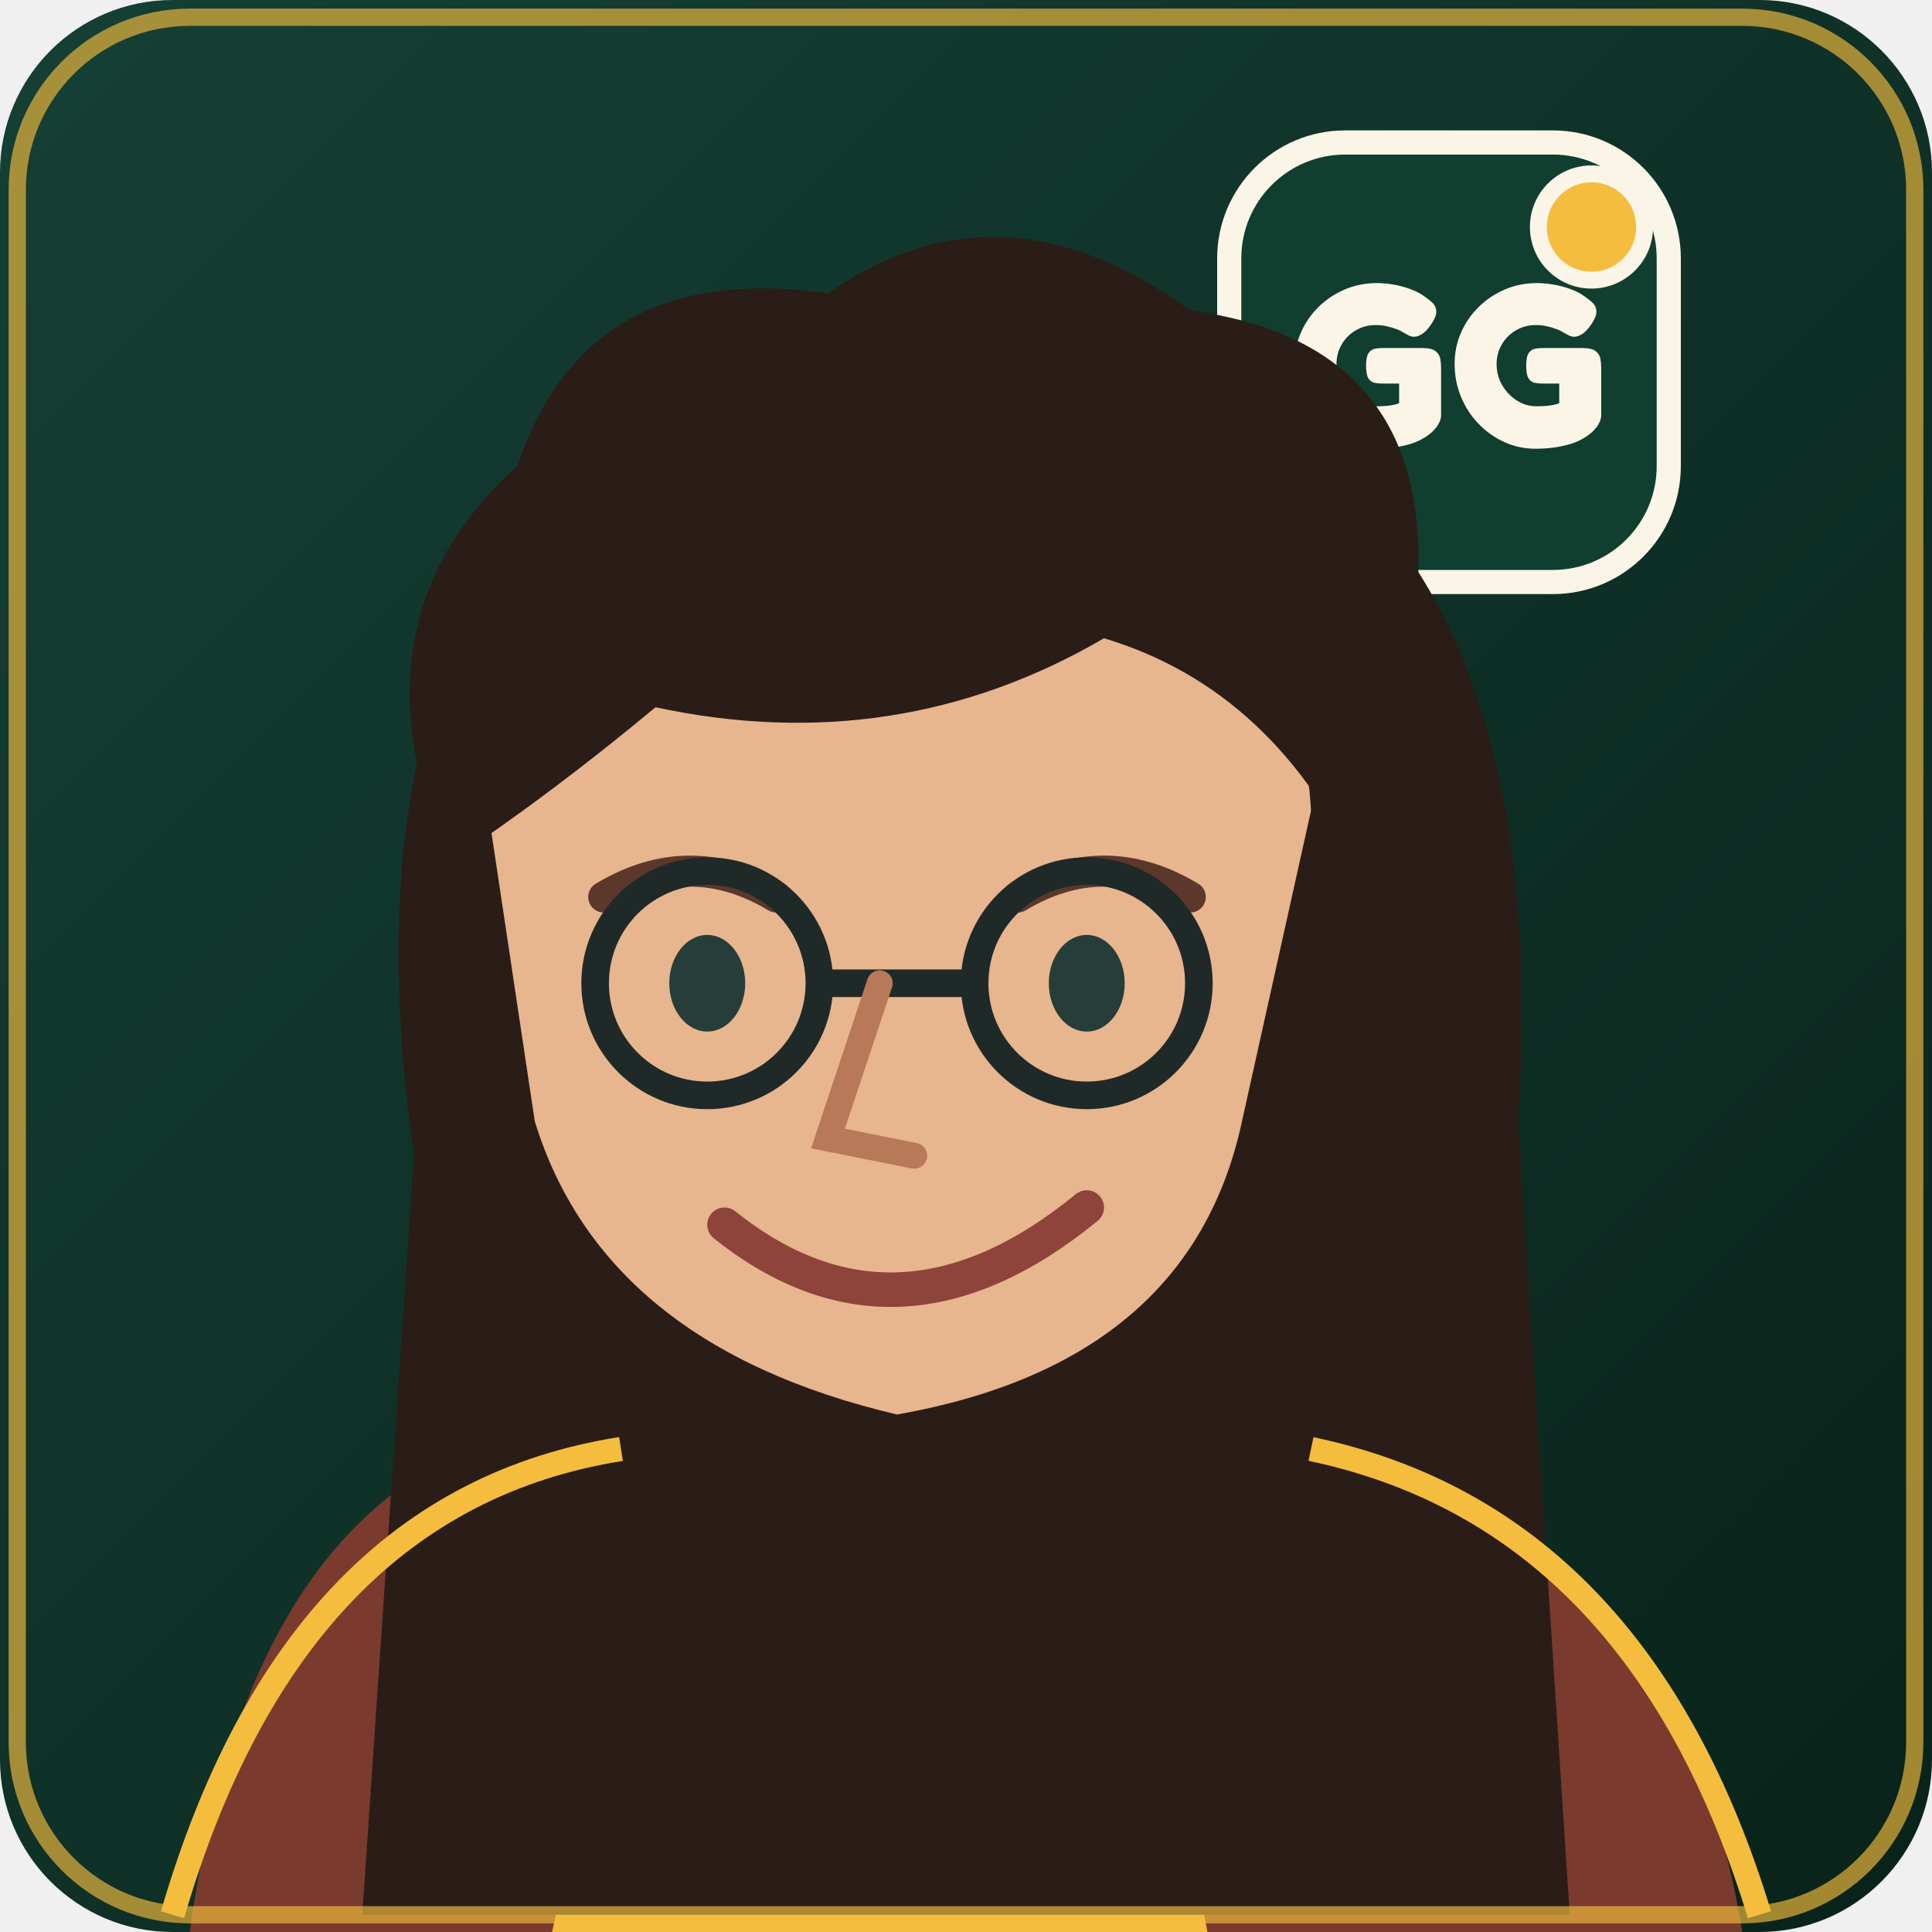
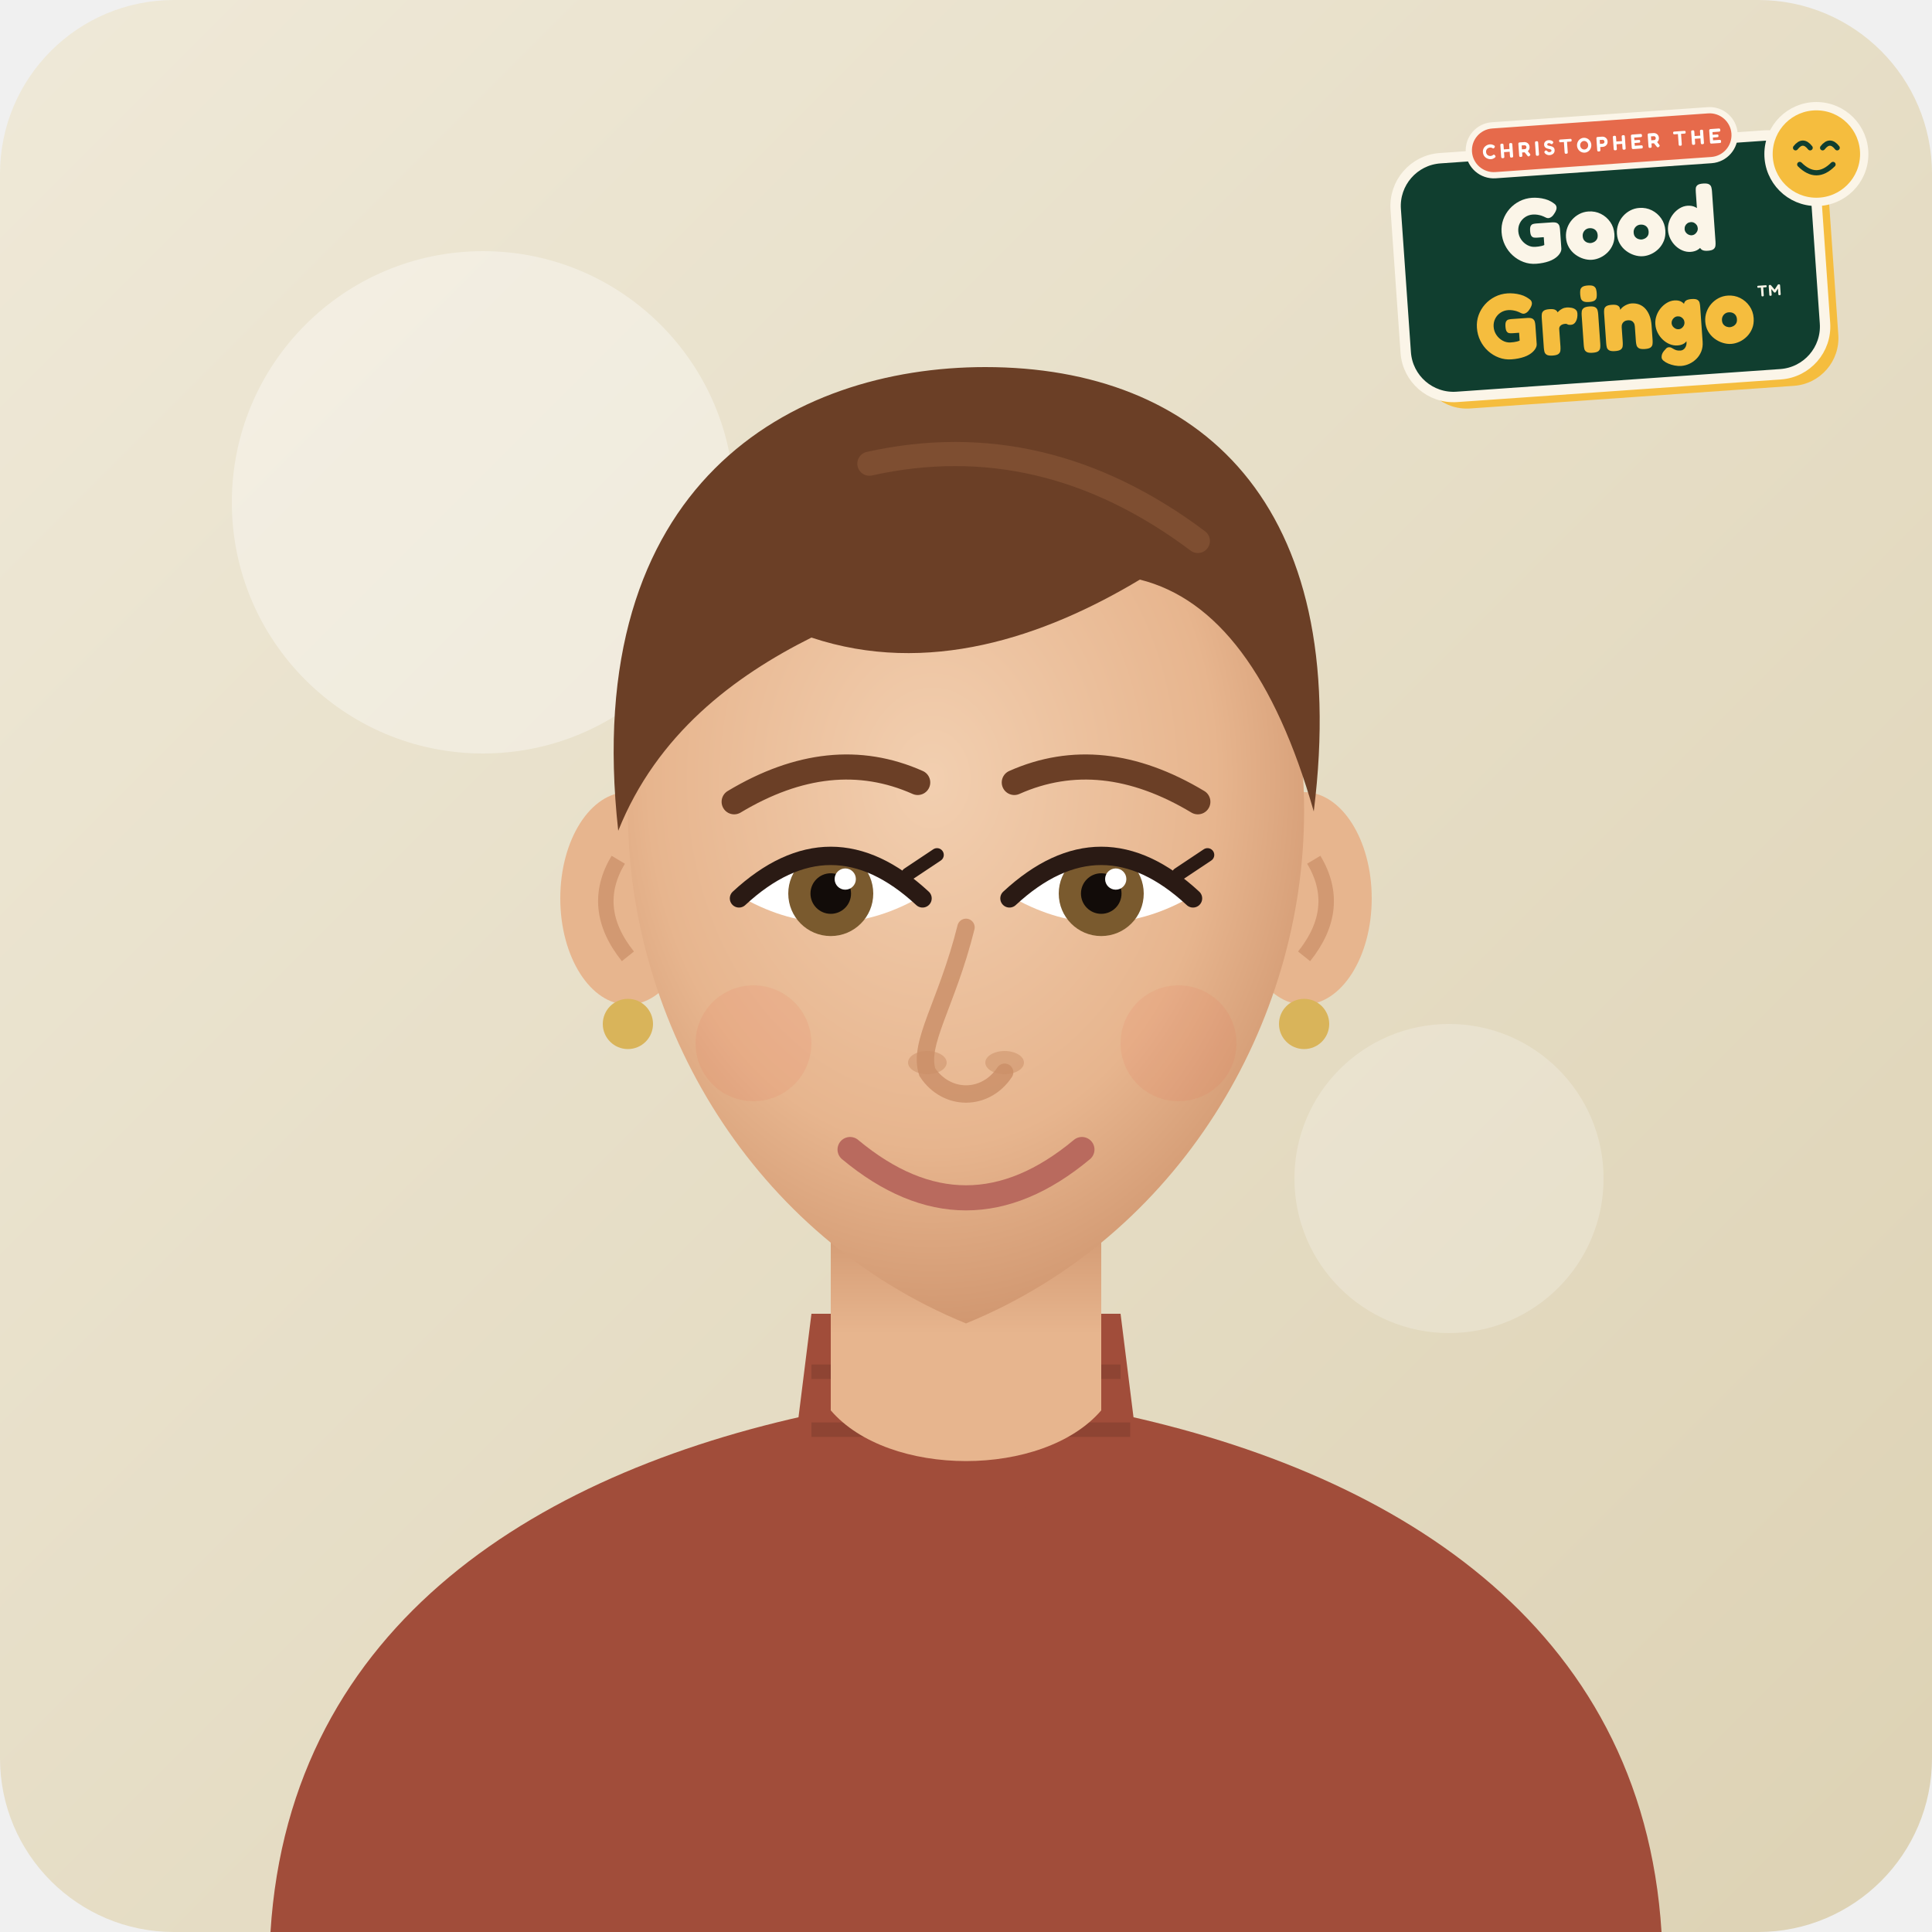
- <svg xmlns="http://www.w3.org/2000/svg" viewBox="0 0 112 112" role="img" aria-label="Cartoon portrait: AI persona, Local Research, Paraguay">
+ <svg xmlns="http://www.w3.org/2000/svg" viewBox="0 0 200 200" role="img" aria-label="Cartoon portrait: AI persona, Local Research, Paraguay">
  <defs>
    <linearGradient id="bg" x1="0" y1="0" x2="1" y2="1">
-       <stop stop-color="#163f36" />
-       <stop offset="1" stop-color="#082319" />
+       <stop stop-color="#efe9d8" />
+       <stop offset="1" stop-color="#ddd2b4" />
+     </linearGradient>
+     <radialGradient id="sk" cx="45%" cy="38%" r="70%">
+       <stop offset="0" stop-color="#f2cfb0" />
+       <stop offset=".6" stop-color="#e7b58e" />
+       <stop offset="1" stop-color="#c98d66" />
+     </radialGradient>
+     <linearGradient id="nk" x1="0" y1="0" x2="0" y2="1">
+       <stop stop-color="#c98d66" />
+       <stop offset=".55" stop-color="#e7b58e" />
    </linearGradient>
  </defs>
-   <rect width="112" height="112" rx="10" fill="url(#bg)" />
-   <svg x="70" y="7" width="28" height="28" viewBox="0 0 400 400">
-     <rect x="18" y="18" width="364" height="364" rx="96" fill="#103E2F" stroke="#FBF5E8" stroke-width="20" />
-     <path d="M138.92 271.61Q125.24 271.61 113.175 266.1Q101.11 260.59 91.8 250.9Q82.49 241.21 77.265 228.48Q72.04 215.75 72.04 201.31Q72.04 187.44 77.36 175.375Q82.68 163.31 92.085 154.095Q101.49 144.88 113.84 139.655Q126.19 134.43 140.25 134.43Q146.33 134.43 153.36 135.57Q160.39 136.71 167.135 139.085Q173.88 141.46 178.82 144.88Q182.81 147.54 186.135 150.58Q189.46 153.62 189.46 158.18Q189.46 160.46 188.32 163.12Q187.18 165.78 185.09 168.82Q181.48 174.14 177.87 176.515Q174.26 178.89 171.03 178.89Q168.94 178.89 166.755 177.845Q164.57 176.8 160.77 174.52Q159.63 173.76 156.4 172.525Q153.17 171.29 148.705 170.245Q144.24 169.2 139.3 169.2Q130.37 169.2 122.96 173.475Q115.55 177.75 111.18 185.16Q106.81 192.57 106.81 201.69Q106.81 211.0 111.37 218.885Q115.93 226.77 123.435 231.615Q130.94 236.46 139.68 236.46Q143.1 236.46 146.425 236.27Q149.75 236.08 152.98 235.51Q156.21 234.94 158.68 233.99V217.65H144.62Q141.2 217.65 138.16 216.985Q135.12 216.32 133.22 213.28Q131.32 210.24 131.32 202.83Q131.32 195.42 133.41 192.38Q135.5 189.34 138.73 188.77Q141.96 188.2 145.19 188.2H178.44Q186.04 188.39 189.08 190.955Q192.12 193.52 192.785 197.13Q193.45 200.74 193.45 204.73V243.68Q193.45 249.0 188.89 254.605Q184.33 260.21 176.54 264.2Q171.79 266.67 165.9 268.285Q160.01 269.9 153.265 270.755Q146.52 271.61 138.92 271.61ZM271.53 271.61Q257.85 271.61 245.785 266.1Q233.72 260.59 224.41 250.9Q215.1 241.21 209.875 228.48Q204.65 215.75 204.65 201.31Q204.65 187.44 209.97 175.375Q215.29 163.31 224.695 154.095Q234.1 144.88 246.45 139.655Q258.8 134.43 272.86 134.43Q278.94 134.43 285.97 135.57Q293.0 136.71 299.745 139.085Q306.49 141.46 311.43 144.88Q315.42 147.54 318.745 150.58Q322.07 153.62 322.07 158.18Q322.07 160.46 320.93 163.12Q319.79 165.78 317.7 168.82Q314.09 174.14 310.48 176.515Q306.87 178.89 303.64 178.89Q301.55 178.89 299.365 177.845Q297.18 176.8 293.38 174.52Q292.24 173.76 289.01 172.525Q285.78 171.29 281.315 170.245Q276.85 169.2 271.91 169.2Q262.98 169.2 255.57 173.475Q248.16 177.75 243.79 185.16Q239.42 192.57 239.42 201.69Q239.42 211.0 243.98 218.885Q248.54 226.77 256.045 231.615Q263.55 236.46 272.29 236.46Q275.71 236.46 279.035 236.27Q282.36 236.08 285.59 235.51Q288.82 234.94 291.29 233.99V217.65H277.23Q273.81 217.65 270.77 216.985Q267.73 216.32 265.83 213.28Q263.93 210.24 263.93 202.83Q263.93 195.42 266.02 192.38Q268.11 189.34 271.34 188.77Q274.57 188.2 277.8 188.2H311.05Q318.65 188.39 321.69 190.955Q324.73 193.52 325.395 197.13Q326.06 200.74 326.06 204.73V243.68Q326.06 249.0 321.5 254.605Q316.94 260.21 309.15 264.2Q304.4 266.67 298.51 268.285Q292.62 269.9 285.875 270.755Q279.13 271.61 271.53 271.61Z" fill="#FBF5E8" />
-     <circle cx="318" cy="88" r="44" fill="#F5BD3E" stroke="#FBF5E8" stroke-width="14" />
+   <rect width="200" height="200" rx="18" fill="url(#bg)" />
+   <circle cx="50" cy="52" r="26" fill="#fff" opacity=".35" />
+   <circle cx="150" cy="122" r="16" fill="#fff" opacity=".22" />
+   <path d="M28 200 C30 168 56 152 86 146 L114 146 C144 152 170 168 172 200 Z" fill="#a14d3a" />
+   <path d="M84 136 L116 136 L118 152 C108 158 92 158 82 152 Z" fill="#a14d3a" />
+   <path d="M84 142 L116 142 M84 148 L117 148" stroke="#000" stroke-opacity=".12" stroke-width="1.5" />
+   <path d="M86 122 L86 146 C92 153 108 153 114 146 L114 122 Z" fill="url(#nk)" />
+   <ellipse cx="65" cy="93" rx="7" ry="11" fill="#e7b58e" />
+   <ellipse cx="135" cy="93" rx="7" ry="11" fill="#e7b58e" />
+   <path d="M64 89 Q61 94 65 99 M136 89 Q139 94 135 99" fill="none" stroke="#c98d66" stroke-width="1.6" opacity=".7" />
+   <path d="M65 84 C65 57 82 46 100 46 C118 46 135 57 135 84 C135 106 122 128 100 137 C78 128 65 106 65 84 Z" fill="url(#sk)" />
+   <path d="M76 83 Q86 77 95 81" fill="none" stroke="#6b3f26" stroke-width="2.6" stroke-linecap="round" />
+   <path d="M105 81 Q114 77 124 83" fill="none" stroke="#6b3f26" stroke-width="2.6" stroke-linecap="round" />
+   <path d="M77 93 Q86 85 95 93 Q86 98 77 93 Z" fill="#ffffff" />
+   <circle cx="86" cy="92.5" r="4.4" fill="#7a5a2e" />
+   <circle cx="86" cy="92.5" r="2.1" fill="#120c09" />
+   <circle cx="87.5" cy="91" r="1.1" fill="#fff" />
+   <path d="M76.5 93 Q86 84.2 95.5 93" fill="none" stroke="#2a1a14" stroke-width="1.9" stroke-linecap="round" />
+   <path d="M94 90.5 l3 -2" stroke="#2a1a14" stroke-width="1.4" stroke-linecap="round" />
+   <path d="M105 93 Q114 85 123 93 Q114 98 105 93 Z" fill="#ffffff" />
+   <circle cx="114" cy="92.5" r="4.4" fill="#7a5a2e" />
+   <circle cx="114" cy="92.5" r="2.1" fill="#120c09" />
+   <circle cx="115.5" cy="91" r="1.1" fill="#fff" />
+   <path d="M104.5 93 Q114 84.2 123.5 93" fill="none" stroke="#2a1a14" stroke-width="1.9" stroke-linecap="round" />
+   <path d="M122 90.5 l3 -2" stroke="#2a1a14" stroke-width="1.4" stroke-linecap="round" />
+   <path d="M100 96 C98 104 95 108 96 111 C98 114 102 114 104 111" fill="none" stroke="#c98d66" stroke-width="1.8" stroke-linecap="round" opacity=".8" />
+   <ellipse cx="96" cy="110" rx="2" ry="1.2" fill="#c98d66" opacity=".5" />
+   <ellipse cx="104" cy="110" rx="2" ry="1.2" fill="#c98d66" opacity=".5" />
+   <path d="M88 119 Q100 129 112 119" fill="none" stroke="#b96a5e" stroke-width="2.6" stroke-linecap="round" />
+   <circle cx="78" cy="108" r="6" fill="#e66a4b" opacity=".12" />
+   <circle cx="122" cy="108" r="6" fill="#e66a4b" opacity=".12" />
+   <path d="M64 86 C60 50 82 38 102 38 C124 38 140 52 136 84 C132 70 126 62 118 60 C108 66 96 70 84 66 C76 70 68 76 64 86 Z" fill="#6b3f26" />
+   <path d="M90 48 Q108 44 124 56" fill="none" stroke="#94603e" stroke-width="2.5" opacity=".45" stroke-linecap="round" />
+   <circle cx="65" cy="106" r="2.6" fill="#d9b45a" />
+   <circle cx="135" cy="106" r="2.6" fill="#d9b45a" />
+   <svg x="140" y="6" width="56" height="41" viewBox="0 0 520 380">
+     <g transform="rotate(-4 260 200)">
+       <rect x="58" y="96" width="404" height="230" rx="46" fill="#F5BD3E" />
+       <rect x="46" y="84" width="404" height="230" rx="46" fill="#103E2F" stroke="#FBF5E8" stroke-width="10" />
+       <path d="M176.94 191.672Q170.604 191.672 165.016 189.12Q159.428 186.568 155.116 182.08Q150.804 177.592 148.384 171.696Q145.964 165.8 145.964 159.112Q145.964 152.688 148.428 147.1Q150.892 141.512 155.248 137.244Q159.604 132.976 165.324 130.556Q171.044 128.136 177.556 128.136Q180.372 128.136 183.628 128.664Q186.884 129.192 190.008 130.292Q193.132 131.392 195.42 132.976Q197.268 134.208 198.808 135.616Q200.348 137.024 200.348 139.136Q200.348 140.192 199.82 141.424Q199.292 142.656 198.324 144.064Q196.652 146.528 194.98 147.628Q193.308 148.728 191.812 148.728Q190.844 148.728 189.832 148.244Q188.82 147.76 187.06 146.704Q186.532 146.352 185.036 145.78Q183.54 145.208 181.472 144.724Q179.404 144.24 177.116 144.24Q172.98 144.24 169.548 146.22Q166.116 148.2 164.092 151.632Q162.068 155.064 162.068 159.288Q162.068 163.6 164.18 167.252Q166.292 170.904 169.768 173.148Q173.244 175.392 177.292 175.392Q178.876 175.392 180.416 175.304Q181.956 175.216 183.452 174.952Q184.948 174.688 186.092 174.248V166.68H179.58Q177.996 166.68 176.588 166.372Q175.18 166.064 174.3 164.656Q173.42 163.248 173.42 159.816Q173.42 156.384 174.388 154.976Q175.356 153.568 176.852 153.304Q178.348 153.04 179.844 153.04H195.244Q198.764 153.128 200.172 154.316Q201.58 155.504 201.888 157.176Q202.196 158.848 202.196 160.696V178.736Q202.196 181.2 200.084 183.796Q197.972 186.392 194.364 188.24Q192.164 189.384 189.436 190.132Q186.708 190.88 183.584 191.276Q180.46 191.672 176.94 191.672ZM230.796 191.584Q226.748 191.584 222.612 189.956Q218.476 188.328 215.0 185.292Q211.524 182.256 209.456 177.988Q207.388 173.72 207.388 168.44Q207.388 163.6 209.236 159.376Q211.084 155.152 214.296 151.94Q217.508 148.728 221.688 146.88Q225.868 145.032 230.62 145.032Q237.132 145.032 242.412 148.156Q247.692 151.28 250.86 156.56Q254.028 161.84 254.028 168.352Q254.028 173.896 251.916 178.208Q249.804 182.52 246.372 185.512Q242.94 188.504 238.848 190.044Q234.756 191.584 230.796 191.584ZM230.62 175.48Q231.94 175.48 233.656 174.82Q235.372 174.16 236.648 172.576Q237.924 170.992 237.924 168.264Q237.924 166.064 237.0 164.48Q236.076 162.896 234.404 162.016Q232.732 161.136 230.532 161.136Q228.596 161.136 227.012 162.06Q225.428 162.984 224.46 164.612Q223.492 166.24 223.492 168.352Q223.492 170.992 224.724 172.576Q225.956 174.16 227.628 174.82Q229.3 175.48 230.62 175.48ZM279.9 191.584Q275.852 191.584 271.716 189.956Q267.58 188.328 264.104 185.292Q260.628 182.256 258.56 177.988Q256.492 173.72 256.492 168.44Q256.492 163.6 258.34 159.376Q260.188 155.152 263.4 151.94Q266.612 148.728 270.792 146.88Q274.972 145.032 279.724 145.032Q286.236 145.032 291.516 148.156Q296.796 151.28 299.964 156.56Q303.132 161.84 303.132 168.352Q303.132 173.896 301.02 178.208Q298.908 182.52 295.476 185.512Q292.044 188.504 287.952 190.044Q283.86 191.584 279.9 191.584ZM279.724 175.48Q281.044 175.48 282.76 174.82Q284.476 174.16 285.752 172.576Q287.028 170.992 287.028 168.264Q287.028 166.064 286.104 164.48Q285.18 162.896 283.508 162.016Q281.836 161.136 279.636 161.136Q277.7 161.136 276.116 162.06Q274.532 162.984 273.564 164.612Q272.596 166.24 272.596 168.352Q272.596 170.992 273.828 172.576Q275.06 174.16 276.732 174.82Q278.404 175.48 279.724 175.48ZM326.012 190.616Q322.052 190.616 318.4 188.812Q314.748 187.008 311.888 183.884Q309.028 180.76 307.356 176.712Q305.684 172.664 305.684 168.264Q305.684 164.04 307.356 160.08Q309.028 156.12 311.932 152.996Q314.836 149.872 318.488 148.024Q322.14 146.176 326.012 146.176Q330.236 146.176 333.316 147.98Q336.396 149.784 338.42 152.864Q340.444 155.944 341.456 159.904Q342.468 163.864 342.556 168.088Q342.644 172.4 341.676 176.404Q340.708 180.408 338.684 183.62Q336.66 186.832 333.536 188.724Q330.412 190.616 326.012 190.616ZM328.124 174.776Q329.796 174.776 331.204 173.896Q332.612 173.016 333.492 171.564Q334.372 170.112 334.372 168.44Q334.372 166.68 333.536 165.272Q332.7 163.864 331.292 162.984Q329.884 162.104 328.036 162.104Q326.276 162.104 324.824 162.94Q323.372 163.776 322.536 165.228Q321.7 166.68 321.7 168.44Q321.7 170.112 322.58 171.564Q323.46 173.016 324.956 173.896Q326.452 174.776 328.124 174.776ZM342.556 190.704Q339.036 190.704 337.276 189.648Q335.516 188.592 334.9 186.304V133.944Q334.9 132.008 335.12 130.16Q335.34 128.312 336.924 127.124Q338.508 125.936 342.468 125.936Q346.516 125.936 348.144 127.08Q349.772 128.224 350.124 130.028Q350.476 131.832 350.476 133.856V182.696Q350.476 184.632 350.124 186.48Q349.772 188.328 348.144 189.516Q346.516 190.704 342.556 190.704Z" fill="#FBF5E8" />
+       <path d="M146.888 281.672Q140.552 281.672 134.964 279.12Q129.376 276.568 125.064 272.08Q120.752 267.592 118.332 261.696Q115.912 255.8 115.912 249.112Q115.912 242.688 118.376 237.1Q120.84 231.512 125.196 227.244Q129.552 222.976 135.272 220.556Q140.992 218.136 147.504 218.136Q150.32 218.136 153.576 218.664Q156.832 219.192 159.956 220.292Q163.08 221.392 165.368 222.976Q167.216 224.208 168.756 225.616Q170.296 227.024 170.296 229.136Q170.296 230.192 169.768 231.424Q169.24 232.656 168.272 234.064Q166.6 236.528 164.928 237.628Q163.256 238.728 161.76 238.728Q160.792 238.728 159.78 238.244Q158.768 237.76 157.008 236.704Q156.48 236.352 154.984 235.78Q153.488 235.208 151.42 234.724Q149.352 234.24 147.064 234.24Q142.928 234.24 139.496 236.22Q136.064 238.2 134.04 241.632Q132.016 245.064 132.016 249.288Q132.016 253.6 134.128 257.252Q136.24 260.904 139.716 263.148Q143.192 265.392 147.24 265.392Q148.824 265.392 150.364 265.304Q151.904 265.216 153.4 264.952Q154.896 264.688 156.04 264.248V256.68H149.528Q147.944 256.68 146.536 256.372Q145.128 256.064 144.248 254.656Q143.368 253.248 143.368 249.816Q143.368 246.384 144.336 244.976Q145.304 243.568 146.8 243.304Q148.296 243.04 149.792 243.04H165.192Q168.712 243.128 170.12 244.316Q171.528 245.504 171.836 247.176Q172.144 248.848 172.144 250.696V268.736Q172.144 271.2 170.032 273.796Q167.92 276.392 164.312 278.24Q162.112 279.384 159.384 280.132Q156.656 280.88 153.532 281.276Q150.408 281.672 146.888 281.672ZM186.664 280.792Q182.704 280.792 181.032 279.604Q179.36 278.416 179.052 276.524Q178.744 274.632 178.744 272.696V244.008Q178.744 241.984 179.096 240.18Q179.448 238.376 181.12 237.232Q182.792 236.088 186.752 236.088Q190.624 236.088 192.252 237.144Q193.88 238.2 194.232 239.476Q194.584 240.752 194.584 241.456L193.176 240.928Q193.176 240.928 193.88 240.136Q194.584 239.344 195.948 238.288Q197.312 237.232 199.204 236.44Q201.096 235.648 203.472 235.648Q204.264 235.648 205.452 235.78Q206.64 235.912 208.004 236.264Q209.368 236.616 210.556 237.32Q211.744 238.024 212.492 239.168Q213.24 240.312 213.24 241.984Q213.24 246.384 211.348 249.464Q209.456 252.544 206.376 252.544Q204.704 252.544 204.0 252.324Q203.296 252.104 202.988 251.884Q202.68 251.664 202.284 251.444Q201.888 251.224 200.832 251.224Q199.512 251.224 198.412 251.532Q197.312 251.84 196.476 252.456Q195.64 253.072 195.2 253.908Q194.76 254.744 194.76 255.712V272.872Q194.76 274.808 194.408 276.656Q194.056 278.504 192.384 279.648Q190.712 280.792 186.664 280.792ZM225.12 280.792Q221.16 280.792 219.488 279.604Q217.816 278.416 217.508 276.568Q217.2 274.72 217.2 272.784V244.096Q217.2 242.16 217.552 240.356Q217.904 238.552 219.576 237.364Q221.248 236.176 225.208 236.176Q229.168 236.176 230.796 237.364Q232.424 238.552 232.776 240.4Q233.128 242.248 233.128 244.272V272.872Q233.128 274.808 232.776 276.656Q232.424 278.504 230.796 279.648Q229.168 280.792 225.12 280.792ZM225.12 231.864Q221.16 231.864 219.488 230.676Q217.816 229.488 217.508 227.64Q217.2 225.792 217.2 223.856Q217.2 221.832 217.552 220.028Q217.904 218.224 219.576 217.08Q221.248 215.936 225.208 215.936Q229.168 215.936 230.796 217.124Q232.424 218.312 232.776 220.16Q233.128 222.008 233.128 223.944Q233.128 225.88 232.776 227.728Q232.424 229.576 230.796 230.72Q229.168 231.864 225.12 231.864ZM246.768 280.704Q242.808 280.704 241.136 279.516Q239.464 278.328 239.156 276.48Q238.848 274.632 238.848 272.696V243.744Q238.848 241.808 239.2 240.048Q239.552 238.288 241.224 237.188Q242.896 236.088 246.856 236.088Q250.464 236.088 252.092 237.012Q253.72 237.936 254.16 239.256Q254.6 240.576 254.556 241.676Q254.512 242.776 254.688 243.04L253.984 243.568Q253.896 242.248 254.996 240.928Q256.096 239.608 257.9 238.508Q259.704 237.408 261.772 236.748Q263.84 236.088 265.688 236.088Q270.088 236.088 273.432 237.76Q276.776 239.432 279.02 242.468Q281.264 245.504 282.408 249.552Q283.552 253.6 283.552 258.352V272.784Q283.552 274.72 283.2 276.568Q282.848 278.416 281.22 279.56Q279.592 280.704 275.544 280.704Q271.496 280.704 269.824 279.516Q268.152 278.328 267.8 276.48Q267.448 274.632 267.448 272.696V258.352Q267.448 256.328 266.7 254.92Q265.952 253.512 264.588 252.764Q263.224 252.016 261.2 252.016Q259.264 252.016 257.812 252.808Q256.36 253.6 255.568 255.008Q254.776 256.416 254.776 258.352V272.784Q254.776 274.72 254.424 276.568Q254.072 278.416 252.444 279.56Q250.816 280.704 246.768 280.704ZM309.336 299.36Q306.256 299.36 303.044 298.524Q299.832 297.688 297.104 296.28Q294.376 294.872 292.704 293.244Q291.032 291.616 291.032 290.032Q291.032 288.272 291.692 286.776Q292.352 285.28 293.672 283.872Q295.08 282.376 296.136 281.496Q297.192 280.616 298.688 280.616Q300.008 280.616 301.02 281.232Q302.032 281.848 303.088 282.596Q304.144 283.344 305.684 283.96Q307.224 284.576 309.6 284.576Q310.92 284.576 312.064 284.004Q313.208 283.432 314.044 282.42Q314.88 281.408 315.408 280.044Q315.936 278.68 315.936 277.096V240.84Q316.288 238.2 318.136 237.056Q319.984 235.912 323.768 235.912Q327.64 235.912 329.224 237.056Q330.808 238.2 331.116 240.004Q331.424 241.808 331.424 243.744V277.624Q331.424 282.816 329.444 286.864Q327.464 290.912 324.208 293.684Q320.952 296.456 317.08 297.908Q313.208 299.36 309.336 299.36ZM307.136 279.472Q303.264 279.472 299.7 277.712Q296.136 275.952 293.32 272.872Q290.504 269.792 288.876 265.876Q287.248 261.96 287.248 257.648Q287.248 253.512 288.876 249.64Q290.504 245.768 293.364 242.732Q296.224 239.696 299.788 237.892Q303.352 236.088 307.136 236.088Q311.008 236.088 313.516 237.672Q316.024 239.256 317.476 242.16Q318.928 245.064 319.544 249.068Q320.16 253.072 320.16 257.912Q320.16 264.6 319.06 269.44Q317.96 274.28 315.144 276.876Q312.328 279.472 307.136 279.472ZM309.248 263.984Q310.92 263.984 312.284 263.104Q313.648 262.224 314.484 260.816Q315.32 259.408 315.32 257.824Q315.32 256.064 314.484 254.656Q313.648 253.248 312.24 252.412Q310.832 251.576 309.072 251.576Q307.4 251.576 305.992 252.456Q304.584 253.336 303.748 254.744Q302.912 256.152 302.912 257.824Q302.912 259.408 303.792 260.816Q304.672 262.224 306.124 263.104Q307.576 263.984 309.248 263.984ZM358.704 281.584Q354.656 281.584 350.52 279.956Q346.384 278.328 342.908 275.292Q339.432 272.256 337.364 267.988Q335.296 263.72 335.296 258.44Q335.296 253.6 337.144 249.376Q338.992 245.152 342.204 241.94Q345.416 238.728 349.596 236.88Q353.776 235.032 358.528 235.032Q365.04 235.032 370.32 238.156Q375.6 241.28 378.768 246.56Q381.936 251.84 381.936 258.352Q381.936 263.896 379.824 268.208Q377.712 272.52 374.28 275.512Q370.848 278.504 366.756 280.044Q362.664 281.584 358.704 281.584ZM358.528 265.48Q359.848 265.48 361.564 264.82Q363.28 264.16 364.556 262.576Q365.832 260.992 365.832 258.264Q365.832 256.064 364.908 254.48Q363.984 252.896 362.312 252.016Q360.64 251.136 358.44 251.136Q356.504 251.136 354.92 252.06Q353.336 252.984 352.368 254.612Q351.4 256.24 351.4 258.352Q351.4 260.992 352.632 262.576Q353.864 264.16 355.536 264.82Q357.208 265.48 358.528 265.48Z" fill="#F5BD3E" />
+       <path d="M395.59 227.639Q395.845 227.639 396.059 227.684Q396.273 227.729 396.412 227.933Q396.55 228.137 396.55 228.621Q396.55 229.09 396.41 229.3Q396.269 229.51 396.048 229.553Q395.827 229.596 395.572 229.596H393.157V237.029Q393.157 237.317 393.1 237.572Q393.044 237.827 392.812 237.985Q392.579 238.143 392.02 238.143Q391.484 238.143 391.246 237.979Q391.008 237.816 390.959 237.559Q390.91 237.303 390.91 237.014V229.596H388.473Q388.229 229.596 388.008 229.548Q387.787 229.499 387.646 229.294Q387.505 229.09 387.505 228.61Q387.505 228.137 387.644 227.933Q387.783 227.729 388.01 227.684Q388.237 227.639 388.477 227.639ZM399.635 238.131Q399.107 238.131 398.869 237.972Q398.63 237.812 398.572 237.55Q398.514 237.287 398.514 236.98V228.782Q398.514 228.498 398.572 228.244Q398.63 227.991 398.87 227.826Q399.11 227.661 399.665 227.661Q400.052 227.661 400.241 227.71Q400.43 227.759 400.524 227.837Q400.618 227.916 400.715 228.029L404.094 232.581H403.877L407.259 228.025Q407.387 227.882 407.503 227.808Q407.619 227.732 407.81 227.697Q408.002 227.661 408.339 227.661Q408.883 227.661 409.121 227.826Q409.359 227.991 409.417 228.254Q409.475 228.516 409.475 228.812V237.01Q409.475 237.291 409.417 237.552Q409.359 237.812 409.119 237.972Q408.879 238.131 408.324 238.131Q407.784 238.131 407.546 237.966Q407.308 237.801 407.25 237.533Q407.192 237.265 407.192 236.98V231.632L404.953 234.798Q404.897 234.869 404.792 234.993Q404.687 235.116 404.499 235.212Q404.312 235.308 403.985 235.308Q403.659 235.308 403.47 235.212Q403.28 235.116 403.177 234.998Q403.074 234.88 403.007 234.79L400.783 231.644V237.01Q400.783 237.291 400.725 237.552Q400.667 237.812 400.429 237.972Q400.19 238.131 399.635 238.131Z" fill="#FBF5E8" />
+       <rect x="120" y="56" width="256" height="48" rx="24" fill="#E66A4B" stroke="#FBF5E8" stroke-width="6" />
+       <path d="M140.595 88.335Q139.715 88.335 138.735 88.062Q137.755 87.79 136.812 87.228Q135.87 86.665 135.108 85.798Q134.345 84.93 133.893 83.757Q133.44 82.585 133.44 81.09Q133.44 79.645 133.893 78.51Q134.345 77.375 135.1 76.535Q135.855 75.695 136.798 75.153Q137.74 74.61 138.735 74.34Q139.73 74.07 140.64 74.065Q141.655 74.065 142.415 74.3Q143.175 74.535 143.653 74.792Q144.13 75.05 144.265 75.14Q144.625 75.37 144.945 75.65Q145.265 75.93 145.275 76.375Q145.285 76.62 145.19 76.855Q145.095 77.09 144.915 77.34Q144.595 77.795 144.303 78.005Q144.01 78.215 143.72 78.215Q143.48 78.215 143.265 78.095Q143.05 77.975 142.74 77.775Q142.605 77.68 142.34 77.532Q142.075 77.385 141.633 77.257Q141.19 77.13 140.515 77.13Q139.825 77.13 139.11 77.377Q138.395 77.625 137.8 78.125Q137.205 78.625 136.845 79.392Q136.485 80.16 136.485 81.19Q136.485 82.235 136.853 82.998Q137.22 83.76 137.815 84.26Q138.41 84.76 139.125 85.007Q139.84 85.255 140.515 85.255Q141.115 85.255 141.543 85.142Q141.97 85.03 142.288 84.858Q142.605 84.685 142.815 84.55Q143.035 84.4 143.265 84.28Q143.495 84.16 143.735 84.16Q144.025 84.16 144.31 84.382Q144.595 84.605 144.9 85.075Q145.08 85.35 145.175 85.597Q145.27 85.845 145.26 86.075Q145.25 86.505 144.93 86.778Q144.61 87.05 144.25 87.265Q144.1 87.35 143.643 87.618Q143.185 87.885 142.425 88.11Q141.665 88.335 140.595 88.335ZM160.635 88.175Q159.905 88.175 159.588 87.957Q159.27 87.74 159.198 87.382Q159.125 87.025 159.125 86.64V75.715Q159.125 75.33 159.2 74.983Q159.275 74.635 159.593 74.418Q159.91 74.2 160.655 74.2Q161.4 74.2 161.71 74.418Q162.02 74.635 162.093 74.983Q162.165 75.33 162.165 75.735V86.66Q162.165 87.045 162.09 87.392Q162.015 87.74 161.698 87.957Q161.38 88.175 160.635 88.175ZM152.15 88.175Q151.42 88.175 151.103 87.957Q150.785 87.74 150.713 87.382Q150.64 87.025 150.64 86.64V75.715Q150.64 75.33 150.715 74.983Q150.79 74.635 151.108 74.418Q151.425 74.2 152.17 74.2Q152.915 74.2 153.225 74.418Q153.535 74.635 153.608 74.983Q153.68 75.33 153.68 75.735V86.66Q153.68 87.045 153.605 87.392Q153.53 87.74 153.213 87.957Q152.895 88.175 152.15 88.175ZM153.195 82.455V79.815H159.445L159.44 82.455ZM169.5 88.175Q168.77 88.175 168.453 87.957Q168.135 87.74 168.063 87.382Q167.99 87.025 167.99 86.64V75.71Q167.99 75.33 168.068 74.985Q168.145 74.64 168.463 74.42Q168.78 74.2 169.52 74.2H173.67Q174.505 74.2 175.363 74.502Q176.22 74.805 176.94 75.42Q177.66 76.035 178.103 76.957Q178.545 77.88 178.545 79.135Q178.545 79.98 178.293 80.765Q178.04 81.55 177.538 82.203Q177.035 82.855 176.3 83.328Q175.565 83.8 174.595 84.01H171.03V86.66Q171.03 87.045 170.955 87.392Q170.88 87.74 170.563 87.957Q170.245 88.175 169.5 88.175ZM177.945 87.78Q177.205 88.325 176.763 88.208Q176.32 88.09 175.835 87.425L172.315 82.385L175.745 81.94L178.32 85.635Q178.655 86.125 178.743 86.465Q178.83 86.805 178.64 87.105Q178.45 87.405 177.945 87.78ZM171.03 80.995H173.82Q174.09 80.995 174.39 80.893Q174.69 80.79 174.938 80.562Q175.185 80.335 175.345 79.98Q175.505 79.625 175.505 79.115Q175.505 78.545 175.268 78.125Q175.03 77.705 174.61 77.475Q174.19 77.245 173.63 77.245H171.03ZM185.545 88.19Q184.815 88.19 184.498 87.972Q184.18 87.755 184.108 87.398Q184.035 87.04 184.035 86.655V75.715Q184.035 75.33 184.11 74.983Q184.185 74.635 184.503 74.418Q184.82 74.2 185.565 74.2Q186.31 74.2 186.62 74.418Q186.93 74.635 187.003 74.983Q187.075 75.33 187.075 75.735V86.675Q187.075 87.06 187 87.407Q186.925 87.755 186.608 87.972Q186.29 88.19 185.545 88.19ZM197.3 88.385Q196.235 88.385 195.445 88.125Q194.655 87.865 194.11 87.49Q193.565 87.115 193.238 86.762Q192.91 86.41 192.79 86.225Q192.455 85.79 192.373 85.453Q192.29 85.115 192.46 84.78Q192.63 84.445 193.06 84.05Q193.47 83.675 193.845 83.645Q194.22 83.615 194.578 83.835Q194.935 84.055 195.275 84.46Q195.76 85.05 196.228 85.28Q196.695 85.51 197.22 85.51Q197.88 85.51 198.34 85.343Q198.8 85.175 199.043 84.83Q199.285 84.485 199.285 83.945Q199.285 83.505 198.953 83.232Q198.62 82.96 198.073 82.765Q197.525 82.57 196.853 82.38Q196.18 82.19 195.51 81.925Q195.065 81.76 194.638 81.525Q194.21 81.29 193.838 80.985Q193.465 80.68 193.19 80.26Q192.915 79.84 192.763 79.3Q192.61 78.76 192.61 78.065Q192.61 76.885 193.195 75.968Q193.78 75.05 194.813 74.517Q195.845 73.985 197.17 73.985Q198.07 73.985 198.745 74.14Q199.42 74.295 199.88 74.517Q200.34 74.74 200.613 74.95Q200.885 75.16 200.985 75.275Q201.545 75.8 201.6 76.172Q201.655 76.545 201.18 77.205Q200.67 77.9 200.185 77.98Q199.7 78.06 199.075 77.64Q198.84 77.415 198.598 77.235Q198.355 77.055 198.025 76.95Q197.695 76.845 197.15 76.845Q196.845 76.845 196.563 76.935Q196.28 77.025 196.078 77.185Q195.875 77.345 195.755 77.575Q195.635 77.805 195.635 78.085Q195.635 78.55 195.943 78.83Q196.25 79.11 196.765 79.278Q197.28 79.445 197.908 79.595Q198.535 79.745 199.19 79.945Q199.79 80.14 200.358 80.43Q200.925 80.72 201.365 81.165Q201.805 81.61 202.073 82.27Q202.34 82.93 202.34 83.885Q202.34 85.085 201.878 85.947Q201.415 86.81 200.66 87.345Q199.905 87.88 199.023 88.132Q198.14 88.385 197.3 88.385ZM218.03 74.185Q218.37 74.185 218.655 74.245Q218.94 74.305 219.125 74.578Q219.31 74.85 219.31 75.495Q219.31 76.12 219.123 76.4Q218.935 76.68 218.64 76.738Q218.345 76.795 218.005 76.795H214.785V86.705Q214.785 87.09 214.71 87.43Q214.635 87.77 214.325 87.98Q214.015 88.19 213.27 88.19Q212.555 88.19 212.238 87.972Q211.92 87.755 211.855 87.412Q211.79 87.07 211.79 86.685V76.795H208.54Q208.215 76.795 207.92 76.73Q207.625 76.665 207.438 76.392Q207.25 76.12 207.25 75.48Q207.25 74.85 207.435 74.578Q207.62 74.305 207.923 74.245Q208.225 74.185 208.545 74.185ZM231.1 88.38Q229.653 88.38 228.389 87.832Q227.125 87.285 226.168 86.31Q225.21 85.335 224.665 84.054Q224.12 82.773 224.12 81.309Q224.12 79.805 224.648 78.488Q225.176 77.171 226.111 76.178Q227.045 75.185 228.283 74.625Q229.521 74.065 230.932 74.065Q232.385 74.065 233.649 74.611Q234.913 75.157 235.861 76.137Q236.809 77.117 237.35 78.421Q237.89 79.725 237.89 81.233Q237.89 82.701 237.363 83.996Q236.835 85.29 235.895 86.28Q234.956 87.269 233.73 87.825Q232.505 88.38 231.1 88.38ZM230.995 85.335Q231.795 85.335 232.498 85.02Q233.2 84.705 233.728 84.15Q234.255 83.595 234.55 82.843Q234.845 82.091 234.845 81.226Q234.845 80.375 234.543 79.63Q234.24 78.885 233.71 78.315Q233.18 77.745 232.488 77.428Q231.797 77.11 231.008 77.11Q230.22 77.11 229.525 77.428Q228.83 77.745 228.3 78.312Q227.77 78.88 227.468 79.63Q227.165 80.379 227.165 81.234Q227.165 82.075 227.47 82.823Q227.776 83.571 228.303 84.135Q228.83 84.7 229.52 85.017Q230.209 85.335 230.995 85.335ZM244.695 88.175Q243.965 88.175 243.648 87.957Q243.33 87.74 243.258 87.382Q243.185 87.025 243.185 86.64V75.715Q243.185 75.335 243.263 74.987Q243.34 74.64 243.66 74.42Q243.98 74.2 244.715 74.2H248.825Q249.65 74.2 250.508 74.505Q251.365 74.81 252.095 75.433Q252.825 76.055 253.273 76.975Q253.72 77.895 253.72 79.14Q253.72 80.37 253.273 81.287Q252.825 82.205 252.093 82.817Q251.36 83.43 250.503 83.735Q249.645 84.04 248.805 84.04H246.23V86.66Q246.23 87.045 246.155 87.392Q246.08 87.74 245.763 87.957Q245.445 88.175 244.695 88.175ZM246.23 80.995H248.825Q249.265 80.995 249.693 80.805Q250.12 80.615 250.408 80.197Q250.695 79.78 250.695 79.115Q250.695 78.555 250.453 78.135Q250.21 77.715 249.788 77.48Q249.365 77.245 248.805 77.245H246.23ZM269.055 88.175Q268.325 88.175 268.008 87.957Q267.69 87.74 267.618 87.382Q267.545 87.025 267.545 86.64V75.715Q267.545 75.33 267.62 74.983Q267.695 74.635 268.013 74.418Q268.33 74.2 269.075 74.2Q269.82 74.2 270.13 74.418Q270.44 74.635 270.513 74.983Q270.585 75.33 270.585 75.735V86.66Q270.585 87.045 270.51 87.392Q270.435 87.74 270.118 87.957Q269.8 88.175 269.055 88.175ZM260.57 88.175Q259.84 88.175 259.523 87.957Q259.205 87.74 259.133 87.382Q259.06 87.025 259.06 86.64V75.715Q259.06 75.33 259.135 74.983Q259.21 74.635 259.528 74.418Q259.845 74.2 260.59 74.2Q261.335 74.2 261.645 74.418Q261.955 74.635 262.028 74.983Q262.1 75.33 262.1 75.735V86.66Q262.1 87.045 262.025 87.392Q261.95 87.74 261.633 87.957Q261.315 88.175 260.57 88.175ZM261.615 82.455V79.815H267.865L267.86 82.455ZM277.965 88.19Q277.235 88.19 276.918 87.972Q276.6 87.755 276.528 87.398Q276.455 87.04 276.455 86.655V75.715Q276.455 74.85 276.798 74.525Q277.14 74.2 278.025 74.2H285.585Q285.985 74.2 286.325 74.275Q286.665 74.35 286.88 74.667Q287.095 74.985 287.095 75.735Q287.095 76.465 286.878 76.782Q286.66 77.1 286.313 77.172Q285.965 77.245 285.565 77.245H279.495V79.815H283.625Q284.025 79.815 284.328 79.882Q284.63 79.95 284.81 80.222Q284.99 80.495 284.99 81.155Q284.99 81.78 284.81 82.06Q284.63 82.34 284.31 82.398Q283.99 82.455 283.585 82.455H279.495V85.145H285.585Q285.985 85.145 286.325 85.22Q286.665 85.295 286.88 85.613Q287.095 85.93 287.095 86.675Q287.095 87.405 286.878 87.722Q286.66 88.04 286.313 88.115Q285.965 88.19 285.565 88.19ZM294.12 88.175Q293.39 88.175 293.073 87.957Q292.755 87.74 292.683 87.382Q292.61 87.025 292.61 86.64V75.71Q292.61 75.33 292.688 74.985Q292.765 74.64 293.083 74.42Q293.4 74.2 294.14 74.2H298.29Q299.125 74.2 299.983 74.502Q300.84 74.805 301.56 75.42Q302.28 76.035 302.723 76.957Q303.165 77.88 303.165 79.135Q303.165 79.98 302.913 80.765Q302.66 81.55 302.158 82.203Q301.655 82.855 300.92 83.328Q300.185 83.8 299.215 84.01H295.65V86.66Q295.65 87.045 295.575 87.392Q295.5 87.74 295.183 87.957Q294.865 88.175 294.12 88.175ZM302.565 87.78Q301.825 88.325 301.383 88.208Q300.94 88.09 300.455 87.425L296.935 82.385L300.365 81.94L302.94 85.635Q303.275 86.125 303.363 86.465Q303.45 86.805 303.26 87.105Q303.07 87.405 302.565 87.78ZM295.65 80.995H298.44Q298.71 80.995 299.01 80.893Q299.31 80.79 299.558 80.562Q299.805 80.335 299.965 79.98Q300.125 79.625 300.125 79.115Q300.125 78.545 299.888 78.125Q299.65 77.705 299.23 77.475Q298.81 77.245 298.25 77.245H295.65ZM327.91 74.185Q328.25 74.185 328.535 74.245Q328.82 74.305 329.005 74.578Q329.19 74.85 329.19 75.495Q329.19 76.12 329.002 76.4Q328.815 76.68 328.52 76.738Q328.225 76.795 327.885 76.795H324.665V86.705Q324.665 87.09 324.59 87.43Q324.515 87.77 324.205 87.98Q323.895 88.19 323.15 88.19Q322.435 88.19 322.118 87.972Q321.8 87.755 321.735 87.412Q321.67 87.07 321.67 86.685V76.795H318.42Q318.095 76.795 317.8 76.73Q317.505 76.665 317.317 76.392Q317.13 76.12 317.13 75.48Q317.13 74.85 317.315 74.578Q317.5 74.305 317.803 74.245Q318.105 74.185 318.425 74.185ZM344.495 88.175Q343.765 88.175 343.447 87.957Q343.13 87.74 343.058 87.382Q342.985 87.025 342.985 86.64V75.715Q342.985 75.33 343.06 74.983Q343.135 74.635 343.452 74.418Q343.77 74.2 344.515 74.2Q345.26 74.2 345.57 74.418Q345.88 74.635 345.952 74.983Q346.025 75.33 346.025 75.735V86.66Q346.025 87.045 345.95 87.392Q345.875 87.74 345.558 87.957Q345.24 88.175 344.495 88.175ZM336.01 88.175Q335.28 88.175 334.962 87.957Q334.645 87.74 334.572 87.382Q334.5 87.025 334.5 86.64V75.715Q334.5 75.33 334.575 74.983Q334.65 74.635 334.967 74.418Q335.285 74.2 336.03 74.2Q336.775 74.2 337.085 74.418Q337.395 74.635 337.467 74.983Q337.54 75.33 337.54 75.735V86.66Q337.54 87.045 337.465 87.392Q337.39 87.74 337.072 87.957Q336.755 88.175 336.01 88.175ZM337.055 82.455V79.815H343.305L343.3 82.455ZM353.405 88.19Q352.675 88.19 352.358 87.972Q352.04 87.755 351.967 87.398Q351.895 87.04 351.895 86.655V75.715Q351.895 74.85 352.237 74.525Q352.58 74.2 353.465 74.2H361.025Q361.425 74.2 361.765 74.275Q362.105 74.35 362.32 74.667Q362.535 74.985 362.535 75.735Q362.535 76.465 362.317 76.782Q362.1 77.1 361.752 77.172Q361.405 77.245 361.005 77.245H354.935V79.815H359.065Q359.465 79.815 359.767 79.882Q360.07 79.95 360.25 80.222Q360.43 80.495 360.43 81.155Q360.43 81.78 360.25 82.06Q360.07 82.34 359.75 82.398Q359.43 82.455 359.025 82.455H354.935V85.145H361.025Q361.425 85.145 361.765 85.22Q362.105 85.295 362.32 85.613Q362.535 85.93 362.535 86.675Q362.535 87.405 362.317 87.722Q362.1 88.04 361.752 88.115Q361.405 88.19 361.005 88.19Z" fill="#FFFFFF" />
+     </g>
+     <g transform="translate(446 92)">
+       <circle r="46" fill="#F5BD3E" stroke="#FBF5E8" stroke-width="8" />
+       <path d="M-20 -6 q7 -9 14 0 M6 -6 q7 -9 14 0" fill="none" stroke="#103E2F" stroke-width="5" stroke-linecap="round" />
+       <path d="M-16 10 q16 16 32 0" fill="none" stroke="#103E2F" stroke-width="5" stroke-linecap="round" />
+     </g>
  </svg>
-   <path d="M11 112 Q15 83 36 82 L72 82 Q97 87 101 112Z" fill="#7a3b2e" />
-   <path d="M39 82 L51 94 L64 82 L70 112 L32 112Z" fill="#f5bd3e" />
-   <path d="M43 75 L43 86 Q51 94 59 86 L59 75Z" fill="#e7b58e" />
-   <path d="M24 67 Q18 25 52 20 Q91 19 88 65 L91 111 L21 111Z" fill="#2a1d18" />
-   <path d="M28 45 Q28 29 51 28 Q75 29 76 47 L72 65 Q69 79 52 82 Q35 78 31 65Z" fill="#e7b58e" />
-   <path d="M26 50 Q20 36 30 27 Q34 15 48 17 Q58 10 69 18 Q84 20 82 36 Q88 44 79 51 Q74 40 64 37 Q52 44 38 41 Q32 46 26 50Z" fill="#2a1d18" />
-   <path d="M35 52 Q40 49 45 52 M59 52 Q64 49 69 52" fill="none" stroke="#5b382b" stroke-width="1.8" stroke-linecap="round" />
-   <ellipse cx="41" cy="57" rx="2.2" ry="2.8" fill="#263d39" />
-   <ellipse cx="63" cy="57" rx="2.2" ry="2.8" fill="#263d39" />
-   <circle cx="41" cy="57" r="6.5" fill="none" stroke="#1f2a28" stroke-width="1.6" />
-   <circle cx="63" cy="57" r="6.5" fill="none" stroke="#1f2a28" stroke-width="1.6" />
-   <path d="M47.5 57 L56.5 57" stroke="#1f2a28" stroke-width="1.6" />
-   <path d="M51 57 L48 66 L53 67" fill="none" stroke="#b77958" stroke-width="1.5" stroke-linecap="round" />
-   <path d="M42 71 Q52 79 63 70" fill="none" stroke="#8e433b" stroke-width="2" stroke-linecap="round" />
-   <path d="M10 111 Q17 87 36 84 M76 84 Q95 88 102 111" fill="none" stroke="#f5bd3e" stroke-width="1.4" />
-   <rect x="1" y="1" width="110" height="110" rx="10" fill="none" stroke="#f5bd3e" stroke-opacity=".65" />
</svg>
